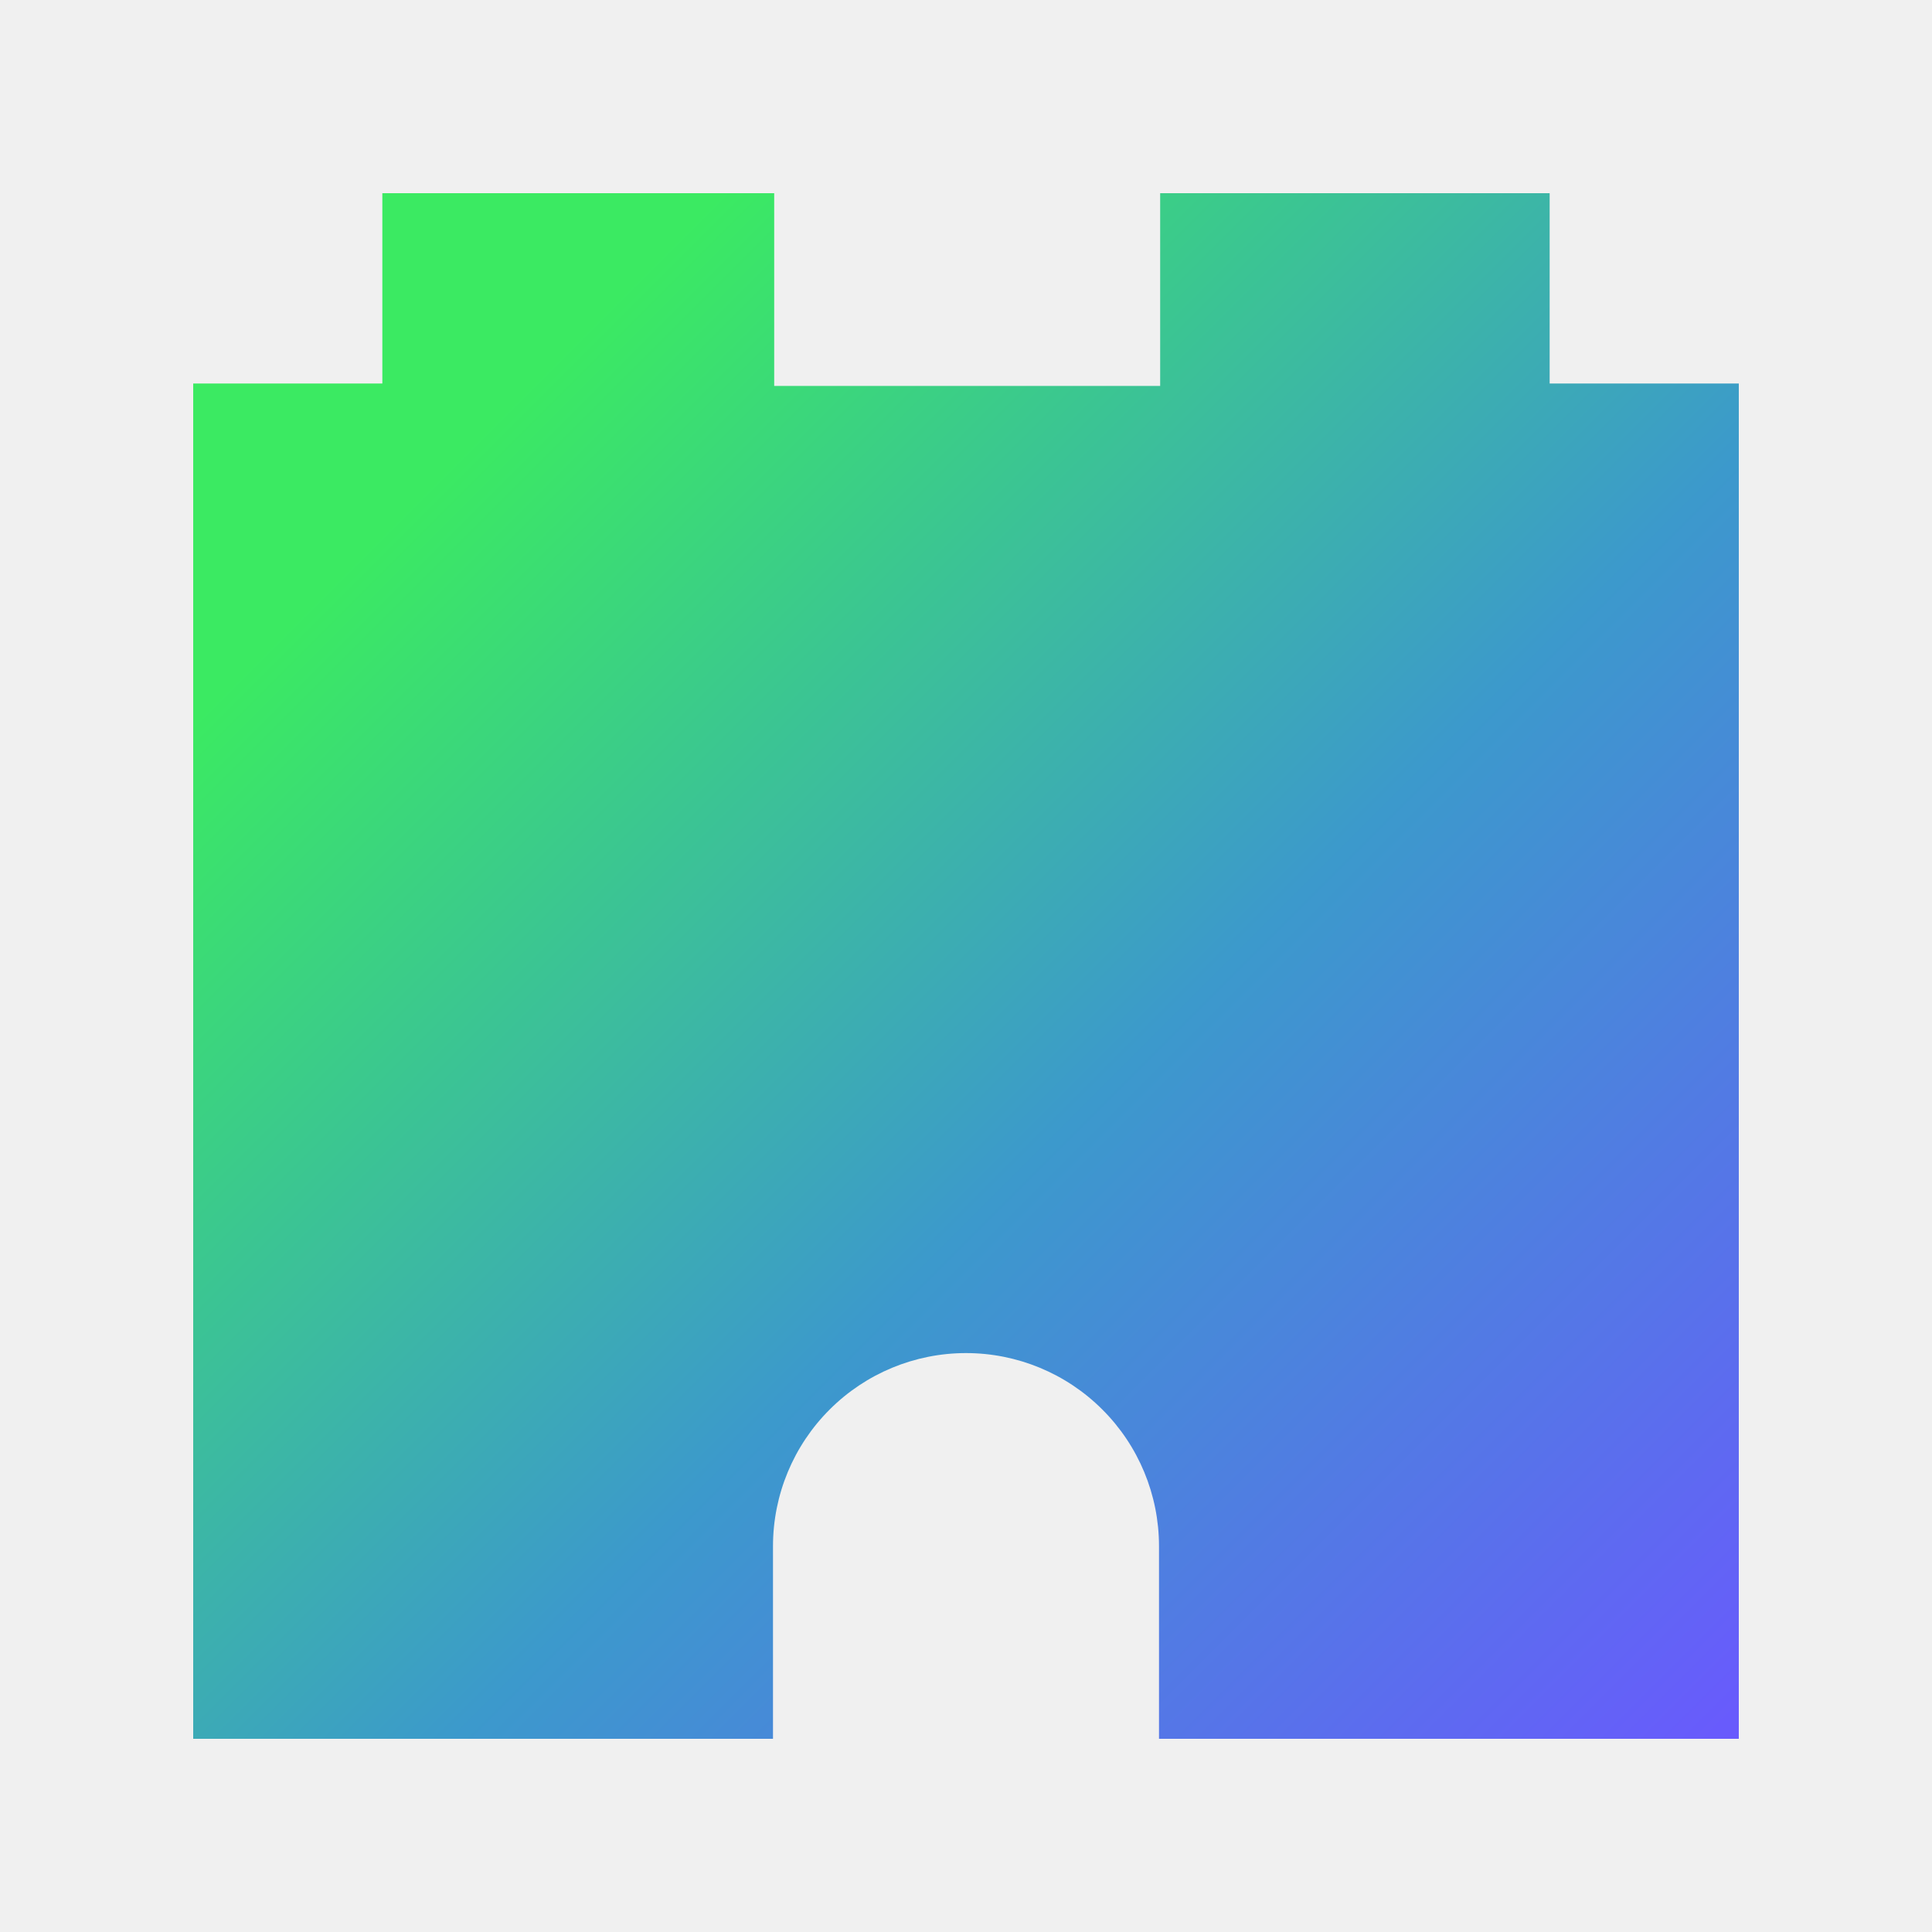
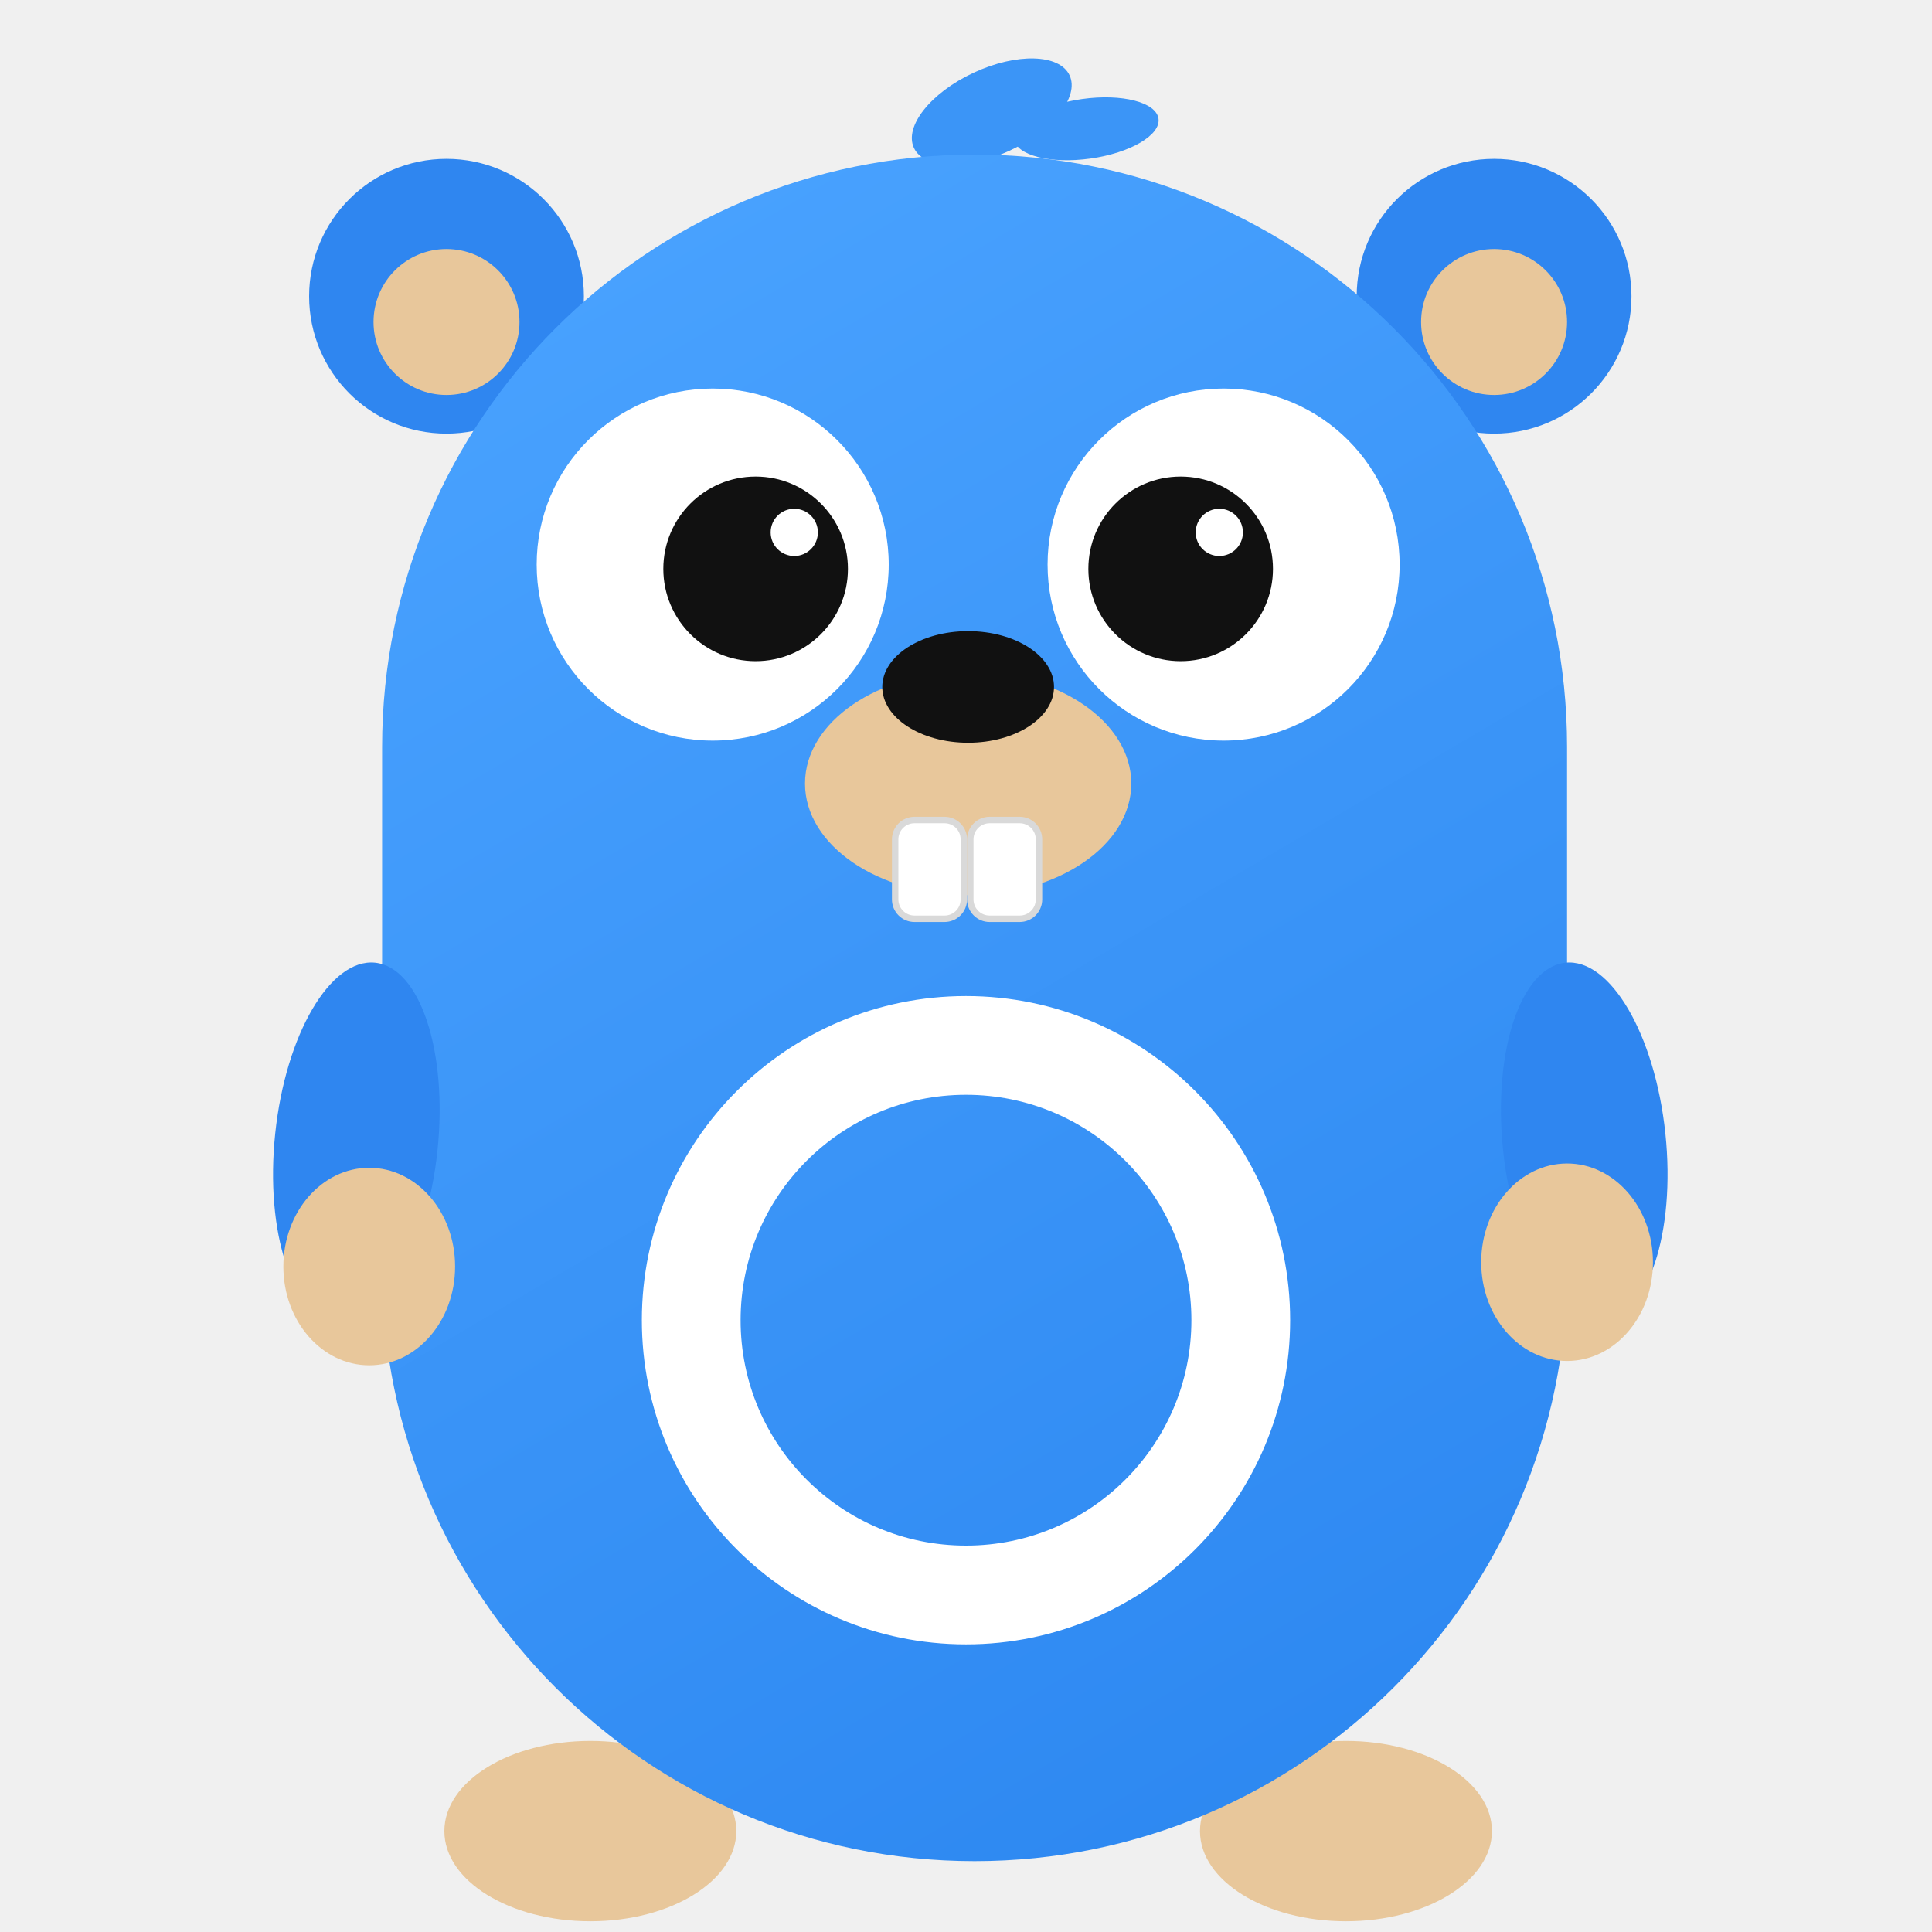
- <svg xmlns="http://www.w3.org/2000/svg" width="40" height="40" viewBox="0 0 40 40" fill="none">
-   <path d="M32.084 7.94V4H24.02V7.99H16.029V4H7.916V7.94H4V36H16.004V32.005C16.006 30.946 16.427 29.931 17.177 29.183C17.926 28.434 18.941 28.014 20 28.014C21.059 28.014 22.074 28.434 22.823 29.183C23.573 29.931 23.994 30.946 23.996 32.005V36H36V7.94H32.084Z" fill="url(#paint0_linear)" />
+ <svg xmlns="http://www.w3.org/2000/svg" width="40" height="40" viewBox="60 40 900 900" fill="none">
  <defs>
-     <linearGradient id="paint0_linear" x1="2.942" y1="4.9" x2="37.777" y2="39.734" gradientUnits="userSpaceOnUse">
-       <stop offset="0.159" stop-color="#3BEA62" />
-       <stop offset="0.54" stop-color="#3C99CC" />
-       <stop offset="0.937" stop-color="#6B57FF" />
+     <linearGradient id="body" x1="300" y1="120" x2="760" y2="900" gradientUnits="userSpaceOnUse">
+       <stop offset="0" stop-color="#4AA3FF" />
+       <stop offset="1" stop-color="#2B86F0" />
    </linearGradient>
  </defs>
+   <ellipse cx="335" cy="893" rx="68" ry="42" fill="#E8C79B" />
+   <ellipse cx="687" cy="893" rx="68" ry="42" fill="#E8C79B" />
+   <circle cx="268" cy="178" r="64" fill="#2F86F0" />
+   <circle cx="268" cy="190" r="34" fill="#E8C79B" />
+   <circle cx="756" cy="178" r="64" fill="#2F86F0" />
+   <circle cx="756" cy="190" r="34" fill="#E8C79B" />
+   <ellipse cx="522" cy="92" rx="40" ry="20" transform="rotate(-25 522 92)" fill="#3B95F7" />
+   <ellipse cx="566" cy="100" rx="34" ry="14" transform="rotate(-8 566 100)" fill="#3B95F7" />
+   <rect x="238" y="112" width="552" height="795" rx="276" fill="url(#body)" />
+   <ellipse cx="226" cy="572" rx="38" ry="84" transform="rotate(6 226 572)" fill="#2F86F0" />
+   <ellipse cx="232" cy="630" rx="40" ry="46" fill="#E8C79B" />
+   <ellipse cx="798" cy="572" rx="38" ry="84" transform="rotate(-6 798 572)" fill="#2F86F0" />
+   <ellipse cx="790" cy="628" rx="40" ry="46" fill="#E8C79B" />
+   <circle cx="510" cy="655" r="128" stroke="#FFFFFF" stroke-width="46" />
+   <circle cx="392" cy="303" r="82" fill="#FFFFFF" />
+   <circle cx="630" cy="303" r="82" fill="#FFFFFF" />
+   <circle cx="412" cy="305" r="43" fill="#111111" />
+   <circle cx="610" cy="305" r="43" fill="#111111" />
+   <circle cx="430" cy="288" r="11" fill="#FFFFFF" />
+   <circle cx="628" cy="288" r="11" fill="#FFFFFF" />
+   <ellipse cx="511" cy="405" rx="76" ry="52" fill="#E8C79B" />
+   <ellipse cx="511" cy="360" rx="40" ry="26" fill="#111111" />
+   <rect x="477" y="422" width="32" height="46" rx="9" fill="#FFFFFF" stroke="#D9D9D9" stroke-width="3" />
+   <rect x="512" y="422" width="32" height="46" rx="9" fill="#FFFFFF" stroke="#D9D9D9" stroke-width="3" />
</svg>
